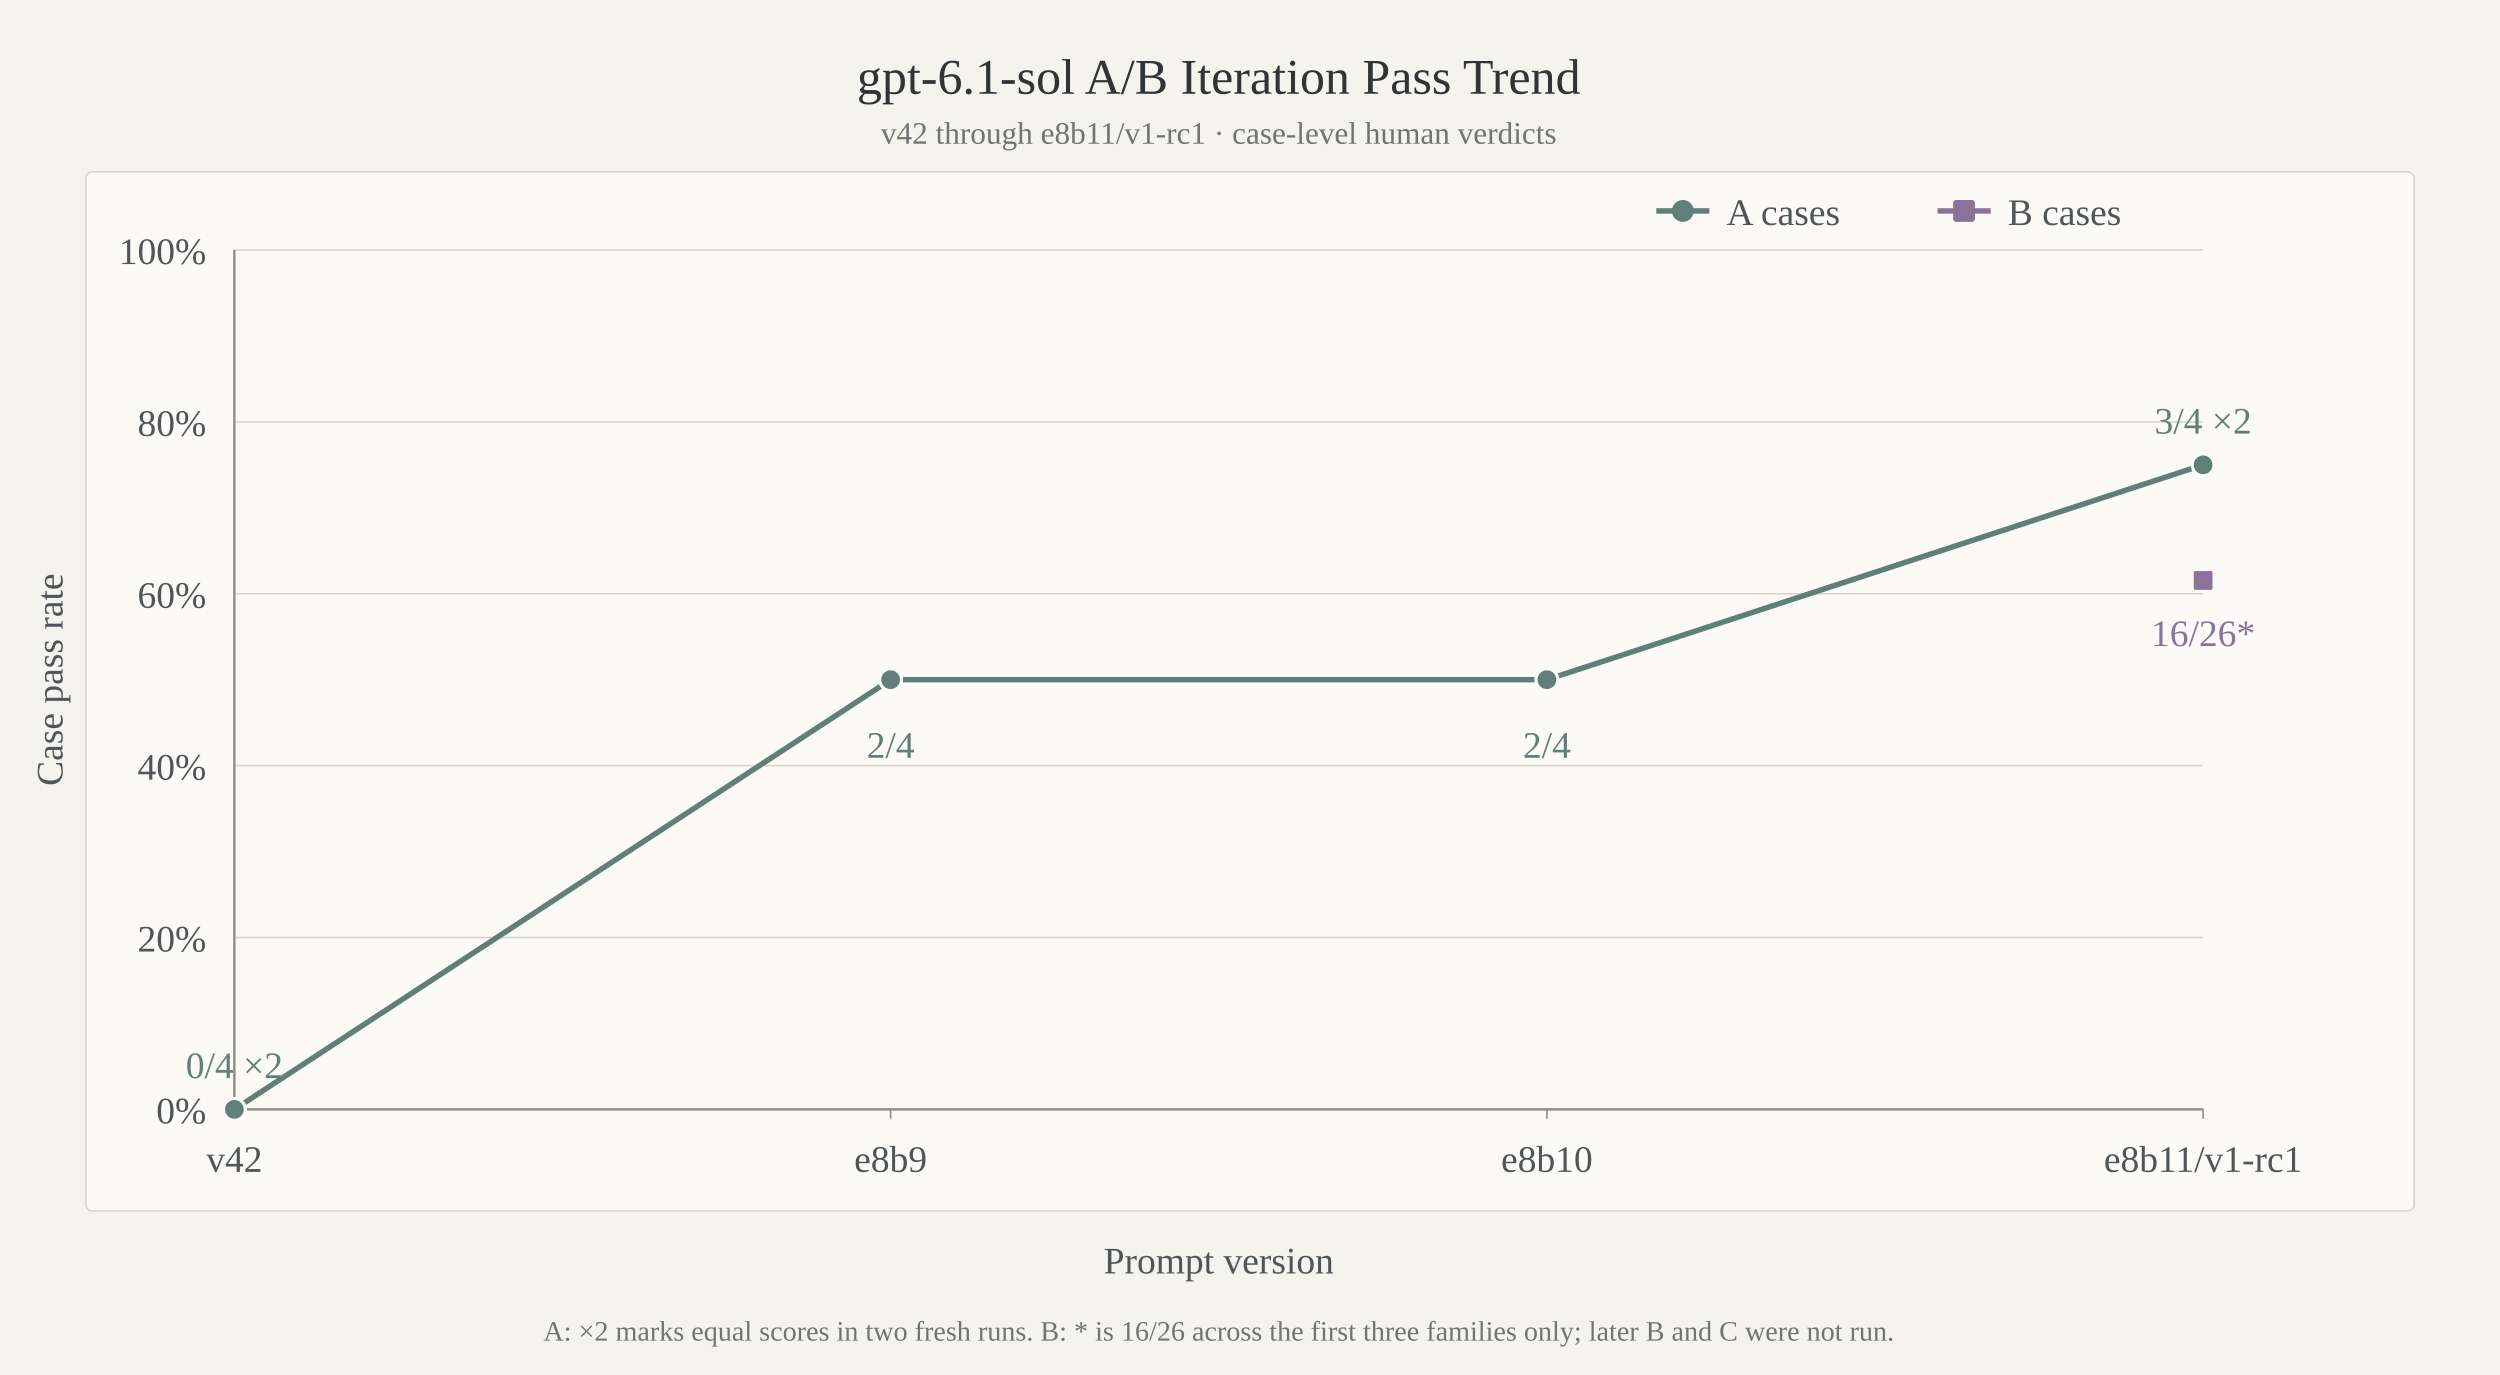
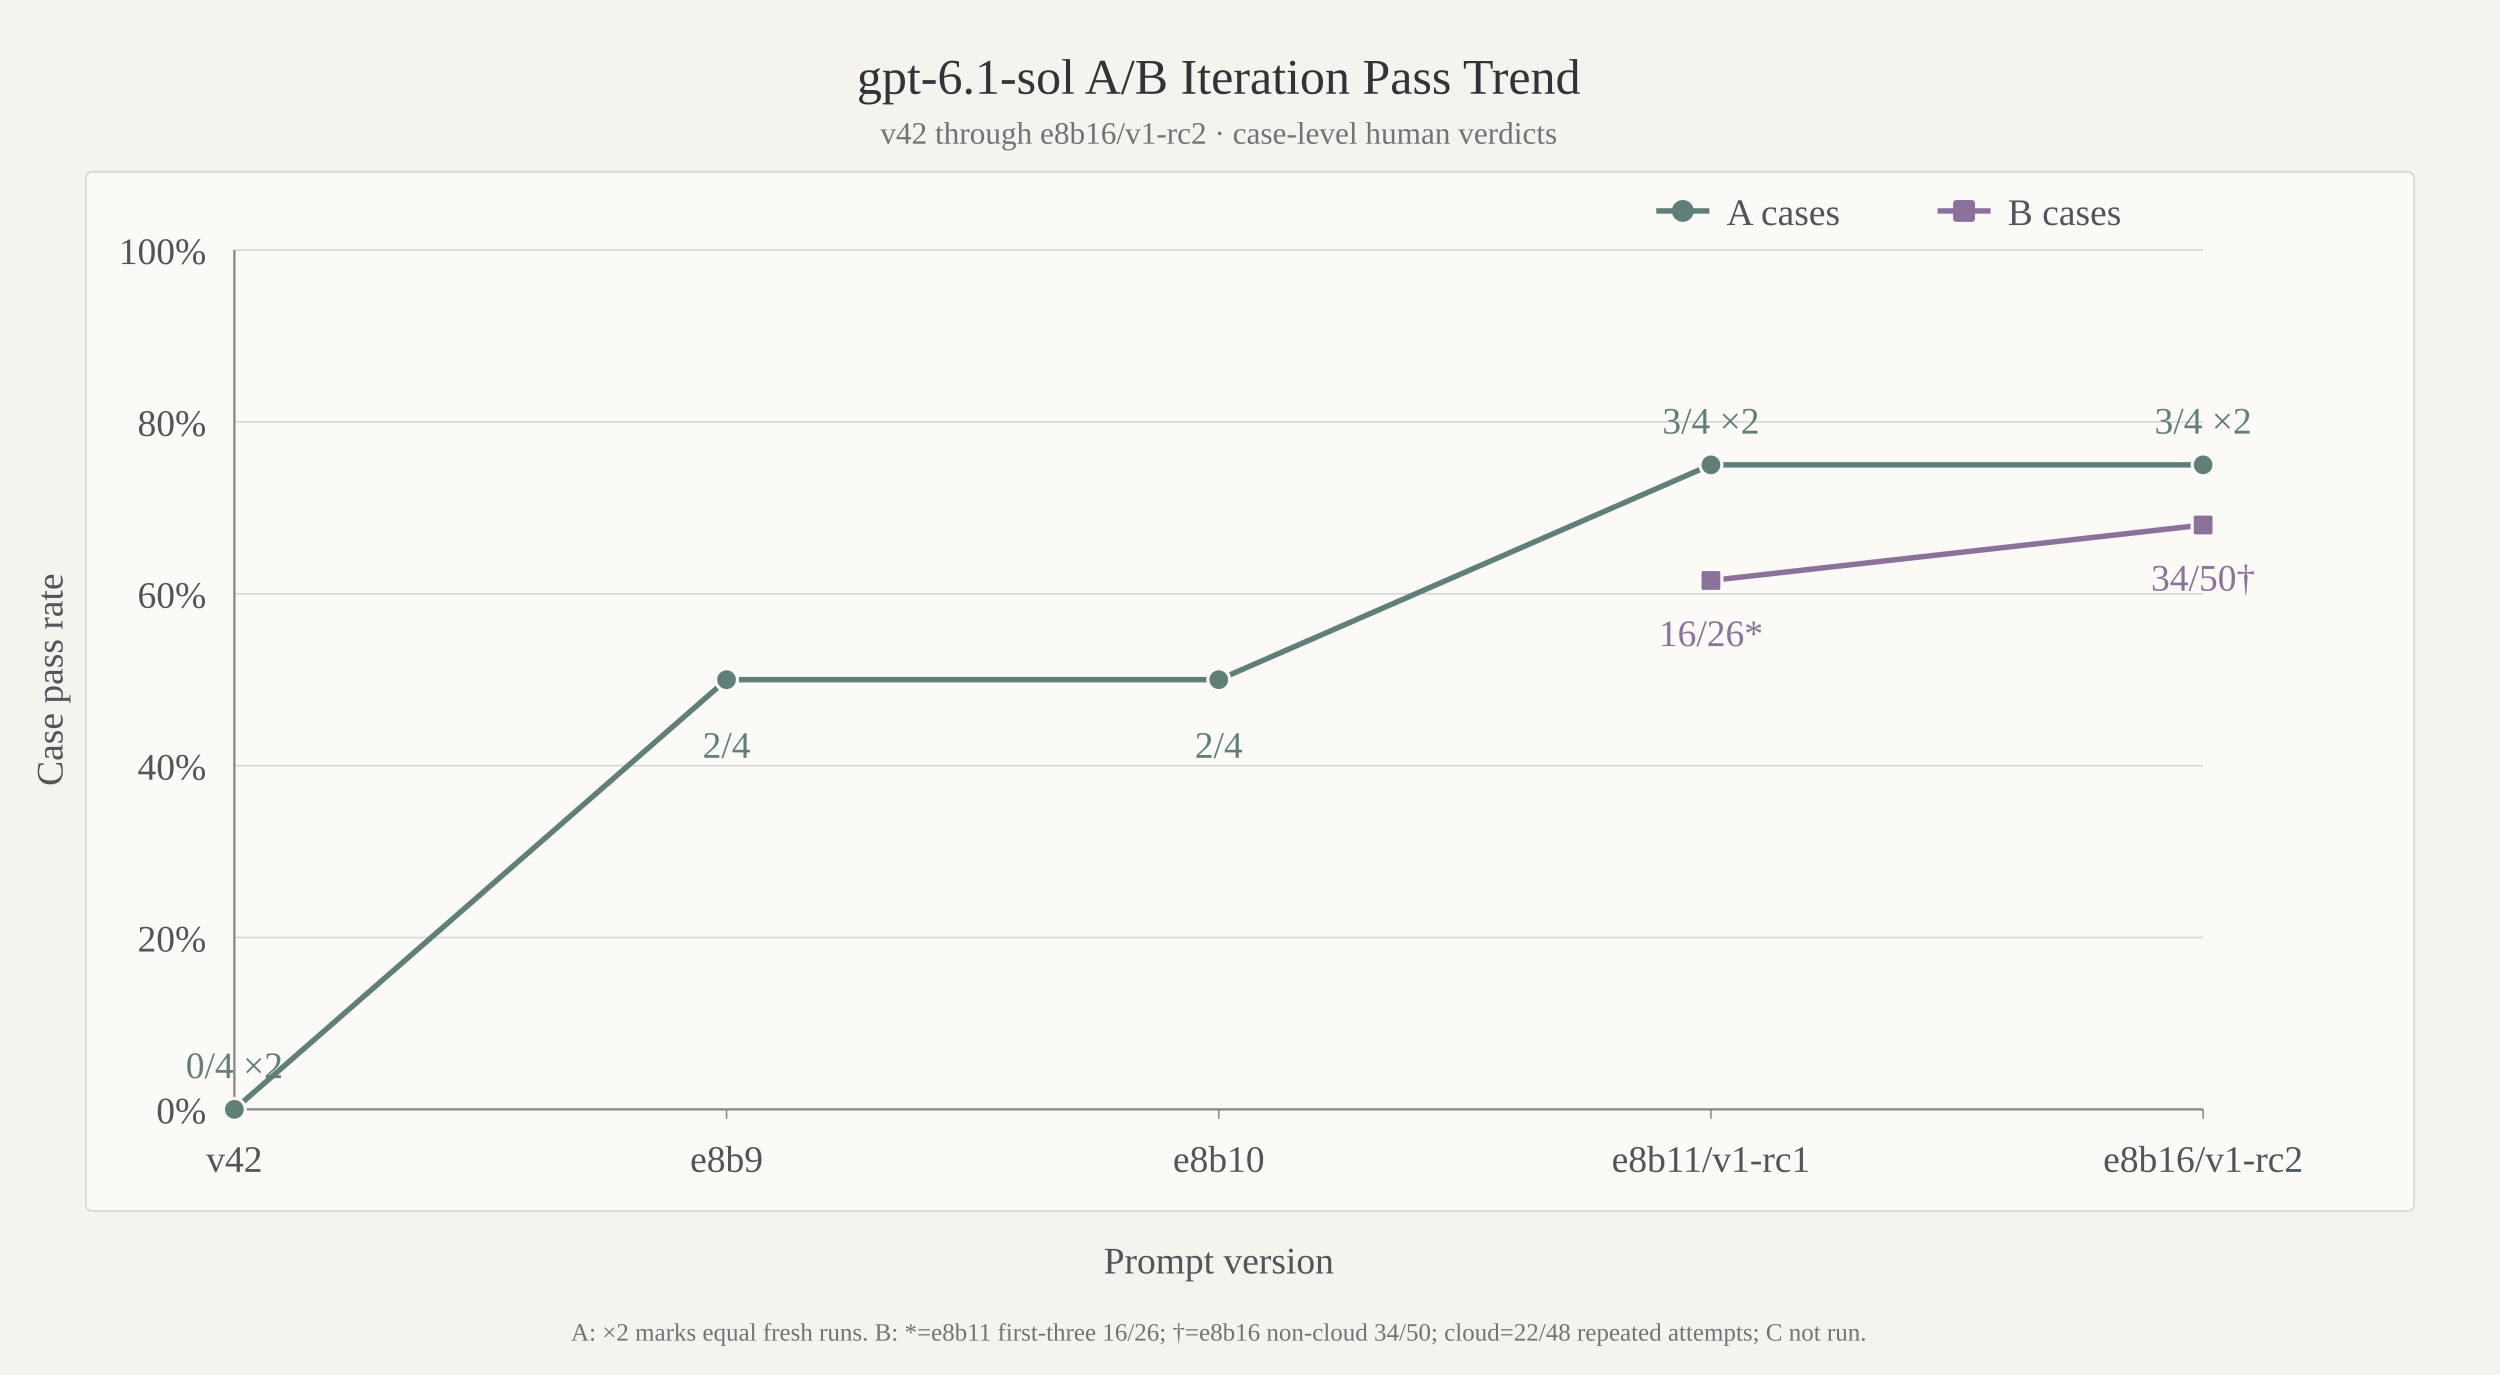
<svg xmlns="http://www.w3.org/2000/svg" width="1600" height="880" viewBox="0 0 1600 880" role="img" aria-labelledby="title desc">
  <rect width="1600" height="880" fill="#F5F3EE" />
  <rect x="55" y="110" width="1490" height="665" rx="4" fill="#FBFAF7" stroke="#D8D4CC" />
  <g font-family="Charter,Georgia,Times New Roman,STSong,Songti SC,Noto Serif CJK SC,serif">
    <text x="780" y="60" text-anchor="middle" font-size="32" font-weight="500" fill="#2E3437">gpt-6.1-sol A/B Iteration Pass Trend</text>
-     <text x="780" y="92" text-anchor="middle" font-size="20" fill="#6F7476">v42 through e8b11/v1-rc1 · case-level human verdicts</text>
+     <text x="780" y="92" text-anchor="middle" font-size="20" fill="#6F7476">v42 through e8b16/v1-rc2 · case-level human verdicts</text>
    <line x1="150" y1="710.0" x2="1410" y2="710.0" stroke="#D8D4CC" stroke-width="1" />
    <text x="132" y="719.0" text-anchor="end" font-size="24" fill="#4E565A">0%</text>
    <line x1="150" y1="600.0" x2="1410" y2="600.0" stroke="#D8D4CC" stroke-width="1" />
    <text x="132" y="609.0" text-anchor="end" font-size="24" fill="#4E565A">20%</text>
    <line x1="150" y1="490.0" x2="1410" y2="490.0" stroke="#D8D4CC" stroke-width="1" />
    <text x="132" y="499.0" text-anchor="end" font-size="24" fill="#4E565A">40%</text>
    <line x1="150" y1="380.0" x2="1410" y2="380.0" stroke="#D8D4CC" stroke-width="1" />
    <text x="132" y="389.0" text-anchor="end" font-size="24" fill="#4E565A">60%</text>
    <line x1="150" y1="270.0" x2="1410" y2="270.0" stroke="#D8D4CC" stroke-width="1" />
    <text x="132" y="279.0" text-anchor="end" font-size="24" fill="#4E565A">80%</text>
    <line x1="150" y1="160.0" x2="1410" y2="160.0" stroke="#D8D4CC" stroke-width="1" />
    <text x="132" y="169.0" text-anchor="end" font-size="24" fill="#4E565A">100%</text>
    <line x1="150" y1="160" x2="150" y2="710" stroke="#8C8A84" stroke-width="1.5" />
    <line x1="150" y1="710" x2="1410" y2="710" stroke="#8C8A84" stroke-width="1.5" />
    <line x1="150.0" y1="710" x2="150.0" y2="716" stroke="#8C8A84" />
    <text x="150.0" y="750" text-anchor="middle" font-size="24" fill="#4E565A">v42</text>
-     <line x1="570.0" y1="710" x2="570.0" y2="716" stroke="#8C8A84" />
-     <text x="570.0" y="750" text-anchor="middle" font-size="24" fill="#4E565A">e8b9</text>
-     <line x1="990.0" y1="710" x2="990.0" y2="716" stroke="#8C8A84" />
-     <text x="990.0" y="750" text-anchor="middle" font-size="24" fill="#4E565A">e8b10</text>
+     <line x1="465.0" y1="710" x2="465.0" y2="716" stroke="#8C8A84" />
+     <text x="465.0" y="750" text-anchor="middle" font-size="24" fill="#4E565A">e8b9</text>
+     <line x1="780.0" y1="710" x2="780.0" y2="716" stroke="#8C8A84" />
+     <text x="780.0" y="750" text-anchor="middle" font-size="24" fill="#4E565A">e8b10</text>
+     <line x1="1095.0" y1="710" x2="1095.0" y2="716" stroke="#8C8A84" />
+     <text x="1095.0" y="750" text-anchor="middle" font-size="24" fill="#4E565A">e8b11/v1-rc1</text>
    <line x1="1410.0" y1="710" x2="1410.0" y2="716" stroke="#8C8A84" />
-     <text x="1410.0" y="750" text-anchor="middle" font-size="24" fill="#4E565A">e8b11/v1-rc1</text>
+     <text x="1410.0" y="750" text-anchor="middle" font-size="24" fill="#4E565A">e8b16/v1-rc2</text>
    <text x="780.0" y="815" text-anchor="middle" font-size="24" fill="#4E565A">Prompt version</text>
    <text x="40" y="435" transform="rotate(-90 40 435)" text-anchor="middle" font-size="24" fill="#4E565A">Case pass rate</text>
-     <polyline points="150.0,710.0 570.0,435.0 990.0,435.0 1410.0,297.5" fill="none" stroke="#5F7F78" stroke-width="3.5" stroke-linecap="round" stroke-linejoin="round" />
+     <polyline points="150.0,710.0 465.0,435.0 780.0,435.0 1095.0,297.5 1410.0,297.5" fill="none" stroke="#5F7F78" stroke-width="3.5" stroke-linecap="round" stroke-linejoin="round" />
    <circle cx="150.0" cy="710.0" r="7" fill="#5F7F78" stroke="#FBFAF7" stroke-width="2" />
    <text x="150.0" y="690.0" text-anchor="middle" font-size="24" font-weight="500" fill="#5F7F78">0/4 ×2</text>
-     <circle cx="570.0" cy="435.0" r="7" fill="#5F7F78" stroke="#FBFAF7" stroke-width="2" />
-     <text x="570.0" y="485.0" text-anchor="middle" font-size="24" font-weight="500" fill="#5F7F78">2/4</text>
-     <circle cx="990.0" cy="435.0" r="7" fill="#5F7F78" stroke="#FBFAF7" stroke-width="2" />
-     <text x="990.0" y="485.0" text-anchor="middle" font-size="24" font-weight="500" fill="#5F7F78">2/4</text>
+     <circle cx="465.0" cy="435.0" r="7" fill="#5F7F78" stroke="#FBFAF7" stroke-width="2" />
+     <text x="465.0" y="485.0" text-anchor="middle" font-size="24" font-weight="500" fill="#5F7F78">2/4</text>
+     <circle cx="780.0" cy="435.0" r="7" fill="#5F7F78" stroke="#FBFAF7" stroke-width="2" />
+     <text x="780.0" y="485.0" text-anchor="middle" font-size="24" font-weight="500" fill="#5F7F78">2/4</text>
+     <circle cx="1095.0" cy="297.5" r="7" fill="#5F7F78" stroke="#FBFAF7" stroke-width="2" />
+     <text x="1095.0" y="277.5" text-anchor="middle" font-size="24" font-weight="500" fill="#5F7F78">3/4 ×2</text>
    <circle cx="1410.0" cy="297.5" r="7" fill="#5F7F78" stroke="#FBFAF7" stroke-width="2" />
    <text x="1410.0" y="277.5" text-anchor="middle" font-size="24" font-weight="500" fill="#5F7F78">3/4 ×2</text>
-     <rect x="1403.0" y="364.5" width="14" height="14" rx="2" fill="#8B729B" stroke="#FBFAF7" stroke-width="2" />
-     <text x="1410.0" y="413.5" text-anchor="middle" font-size="24" font-weight="500" fill="#8B729B">16/26*</text>
+     <polyline points="1095.0,371.5 1410.0,336.0" fill="none" stroke="#8B729B" stroke-width="3.5" stroke-linecap="round" stroke-linejoin="round" />
+     <rect x="1088.0" y="364.5" width="14" height="14" rx="2" fill="#8B729B" stroke="#FBFAF7" stroke-width="2" />
+     <text x="1095.0" y="413.5" text-anchor="middle" font-size="24" font-weight="500" fill="#8B729B">16/26*</text>
+     <rect x="1403.0" y="329.0" width="14" height="14" rx="2" fill="#8B729B" stroke="#FBFAF7" stroke-width="2" />
+     <text x="1410.0" y="378.0" text-anchor="middle" font-size="24" font-weight="500" fill="#8B729B">34/50†</text>
    <line x1="1060" y1="135" x2="1094" y2="135" stroke="#5F7F78" stroke-width="3.5" />
    <circle cx="1077" cy="135" r="7" fill="#5F7F78" />
    <text x="1105" y="144" font-size="24" fill="#4E565A">A cases</text>
    <line x1="1240" y1="135" x2="1274" y2="135" stroke="#8B729B" stroke-width="3.5" />
    <rect x="1250" y="128" width="14" height="14" rx="2" fill="#8B729B" />
    <text x="1285" y="144" font-size="24" fill="#4E565A">B cases</text>
-     <text x="780" y="858" text-anchor="middle" font-size="18" fill="#6F7476">A: ×2 marks equal scores in two fresh runs. B: * is 16/26 across the first three families only; later B and C were not run.</text>
+     <text x="780" y="858" text-anchor="middle" font-size="16" fill="#6F7476">A: ×2 marks equal fresh runs. B: *=e8b11 first-three 16/26; †=e8b16 non-cloud 34/50; cloud=22/48 repeated attempts; C not run.</text>
  </g>
</svg>
